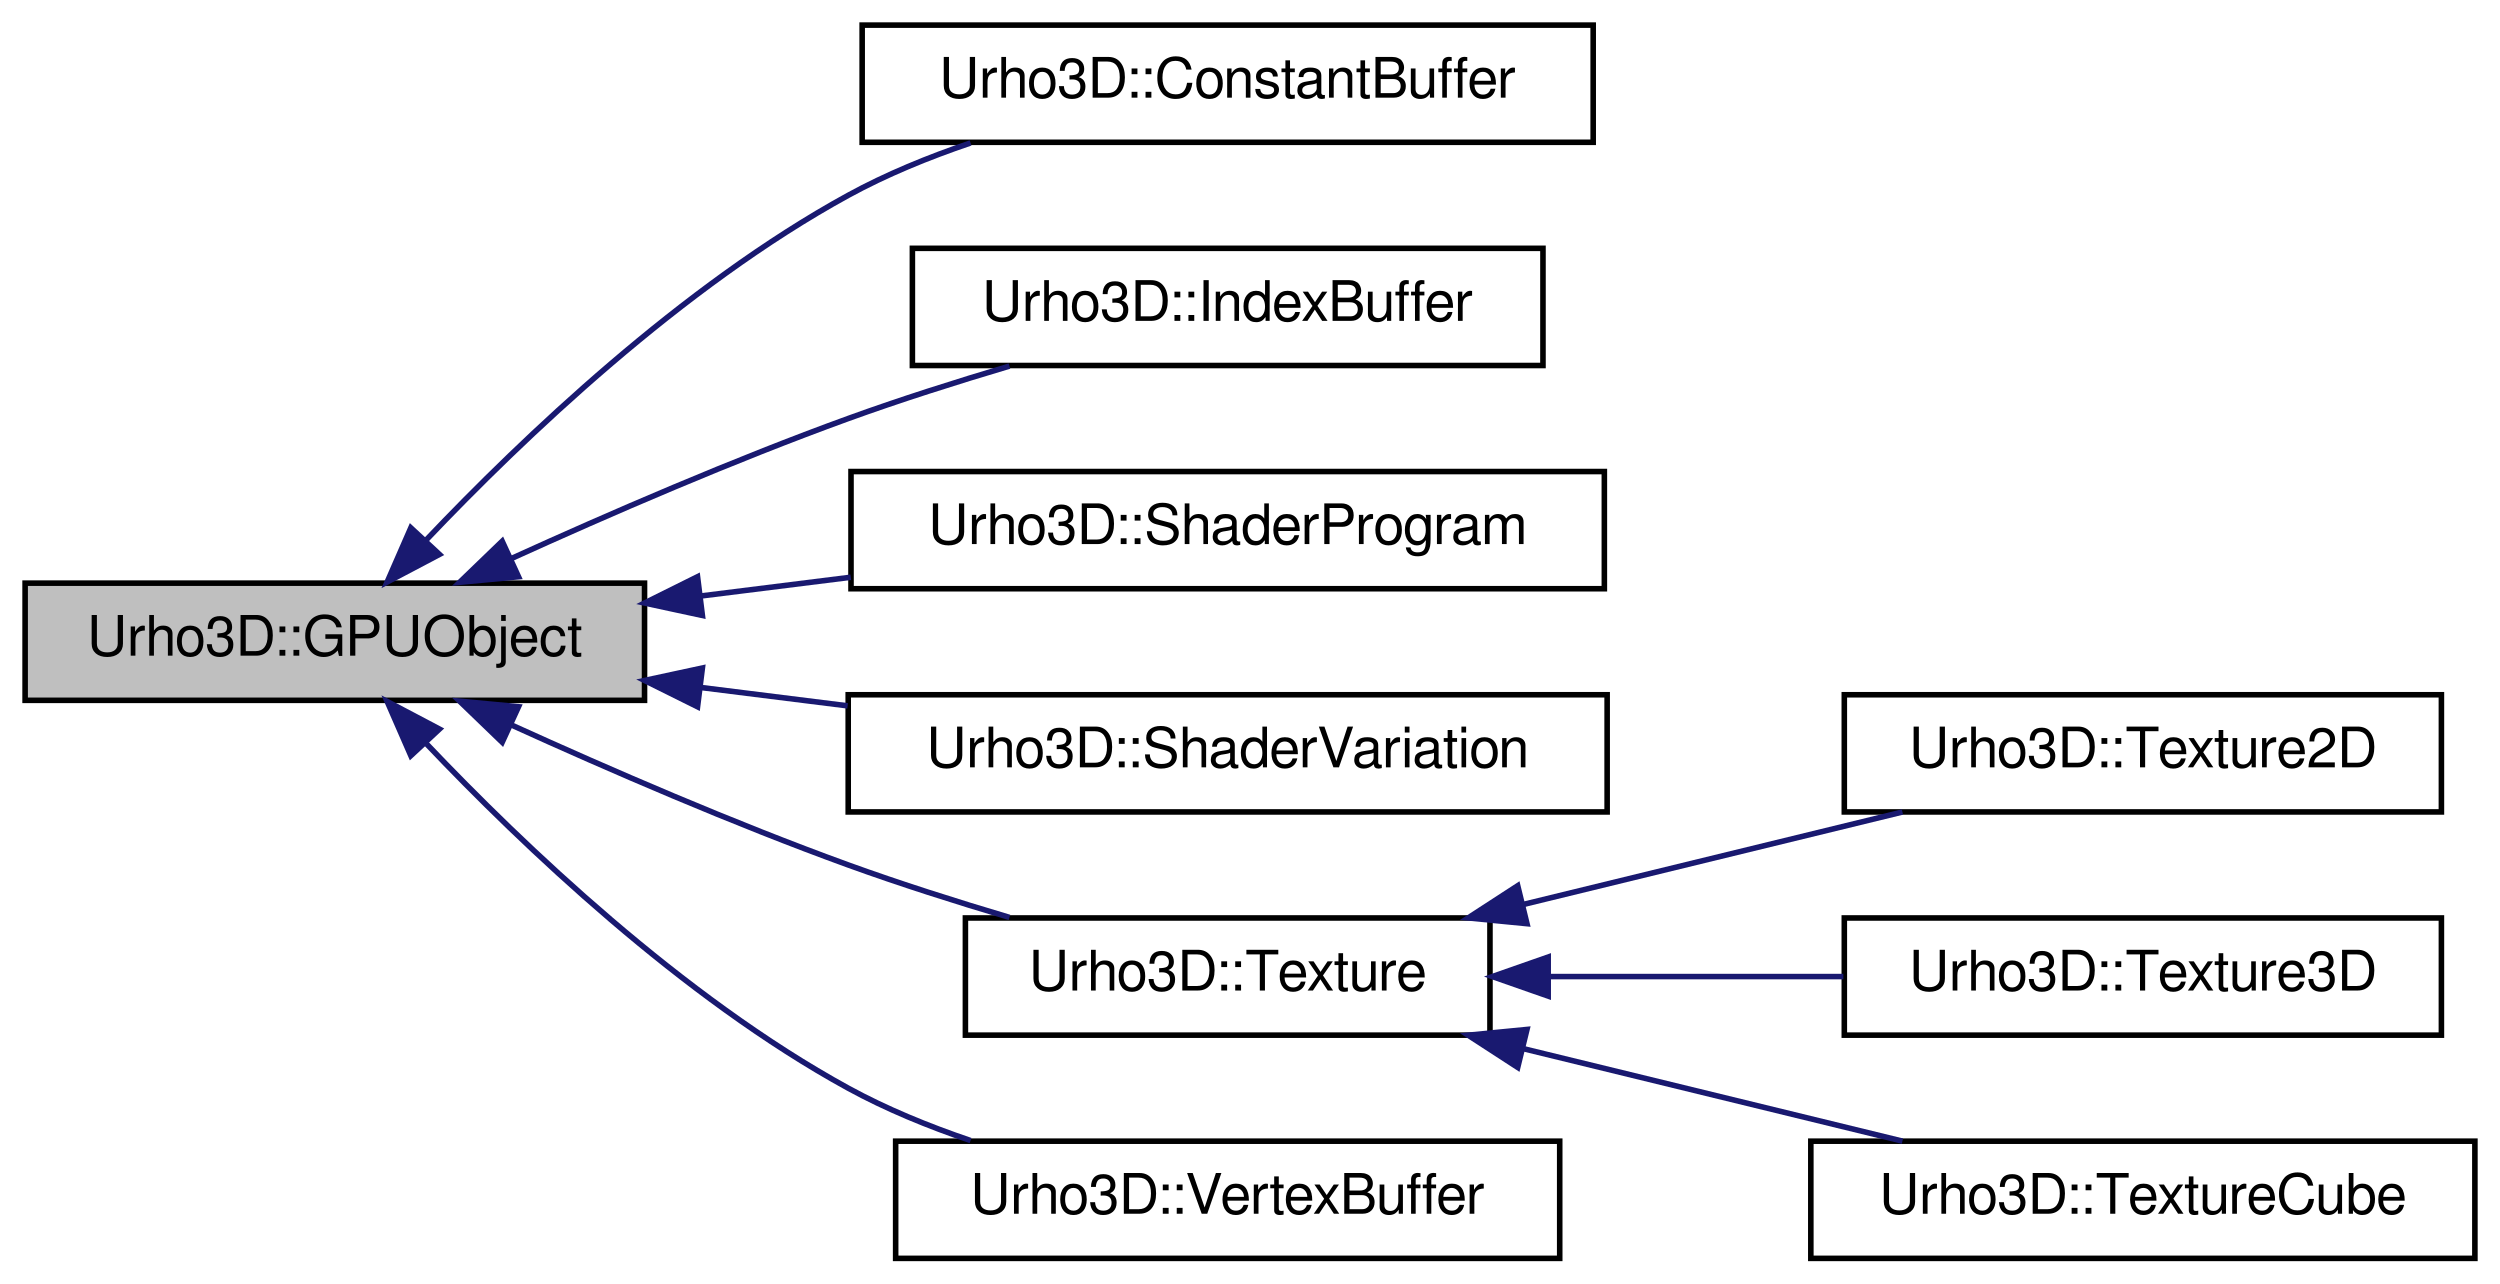
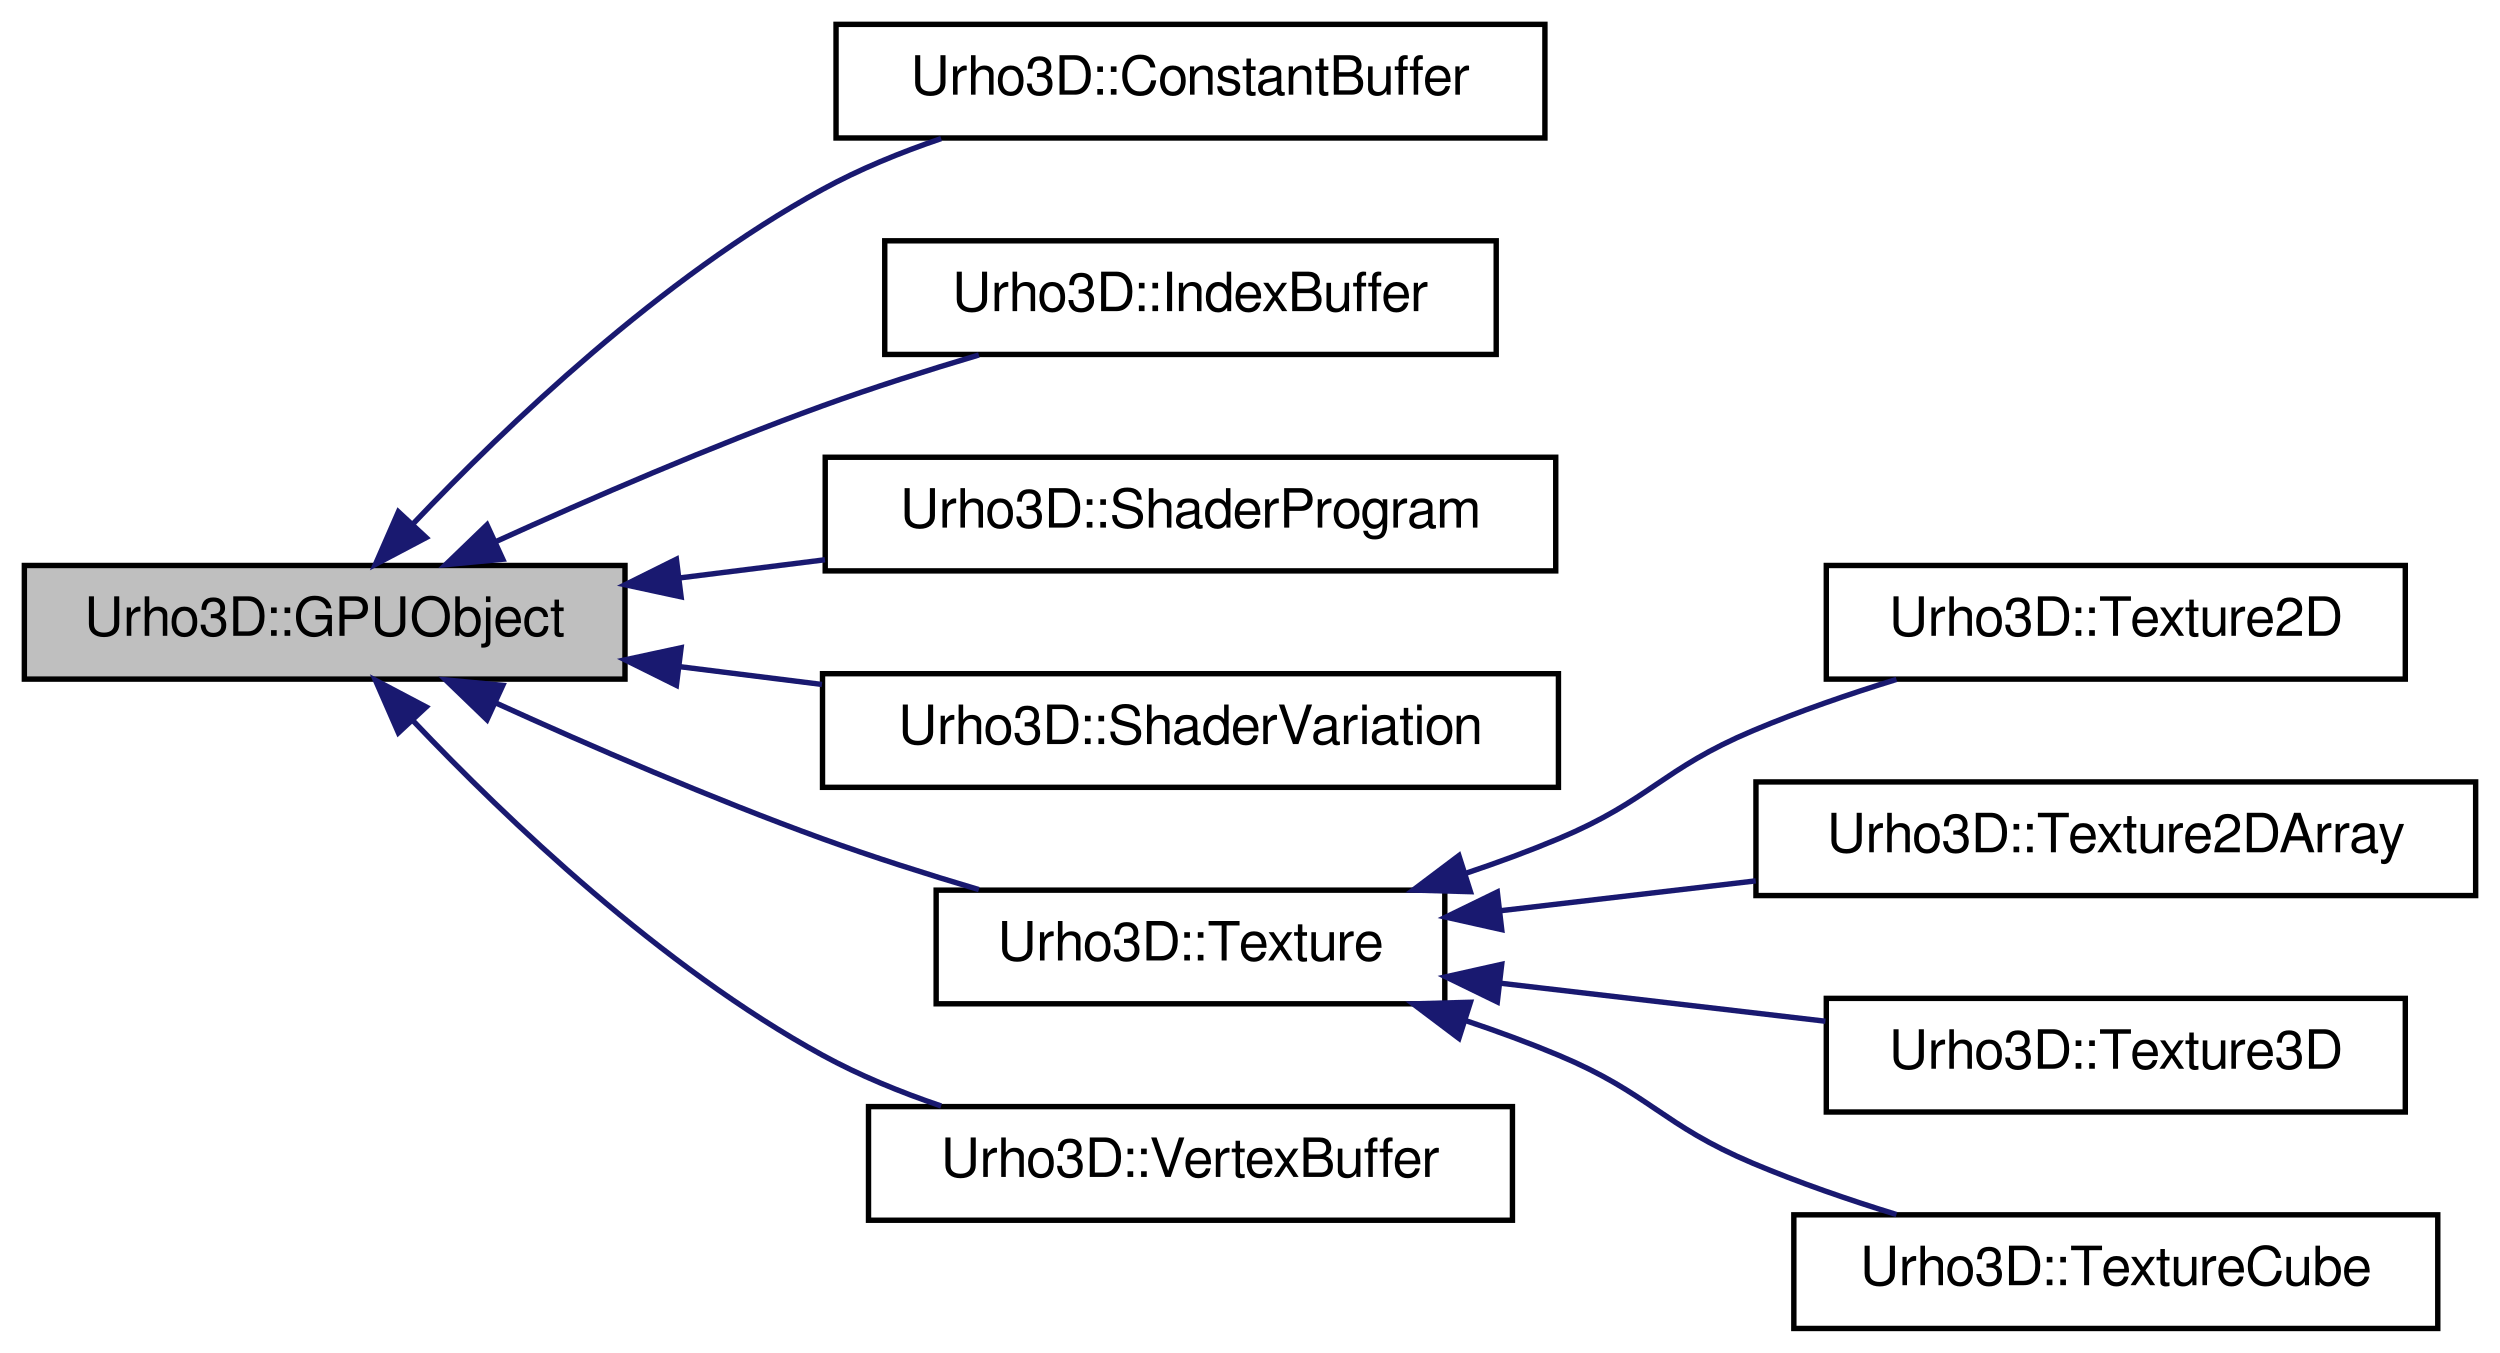
- <svg xmlns="http://www.w3.org/2000/svg" xmlns:xlink="http://www.w3.org/1999/xlink" width="448pt" height="230pt" viewBox="0.00 0.00 448.00 230.00">
-   <g id="graph1" class="graph" transform="scale(1 1) rotate(0) translate(4 226)">
+ <svg xmlns="http://www.w3.org/2000/svg" xmlns:xlink="http://www.w3.org/1999/xlink" width="462pt" height="250pt" viewBox="0.00 0.00 462.00 250.00">
+   <g id="graph1" class="graph" transform="scale(1 1) rotate(0) translate(4 246)">
    <g id="node1" class="node">
-       <polygon fill="#bfbfbf" stroke="black" points="0.5,-100.5 0.5,-121.5 111.5,-121.5 111.5,-100.5 0.5,-100.5" />
-       <text text-anchor="middle" x="56" y="-108.5" font-family="FreeSans" font-size="10.00">Urho3D::GPUObject</text>
+       <polygon fill="#bfbfbf" stroke="black" points="0.5,-120.5 0.5,-141.5 111.5,-141.5 111.5,-120.5 0.5,-120.5" />
+       <text text-anchor="middle" x="56" y="-128.5" font-family="FreeSans" font-size="10.00">Urho3D::GPUObject</text>
    </g>
    <g id="node3" class="node">
      <a xlink:href="class_urho3_d_1_1_constant_buffer.html" target="_top" xlink:title="Hardware constant buffer.">
-         <polygon fill="none" stroke="black" points="150.5,-200.5 150.5,-221.5 281.5,-221.5 281.5,-200.5 150.5,-200.5" />
-         <text text-anchor="middle" x="216" y="-208.5" font-family="FreeSans" font-size="10.00">Urho3D::ConstantBuffer</text>
+         <polygon fill="none" stroke="black" points="150.5,-220.5 150.5,-241.5 281.5,-241.5 281.5,-220.5 150.5,-220.5" />
+         <text text-anchor="middle" x="216" y="-228.5" font-family="FreeSans" font-size="10.00">Urho3D::ConstantBuffer</text>
      </a>
    </g>
    <g id="edge2" class="edge">
-       <path fill="none" stroke="midnightblue" d="M72.439,-129.306C89.63,-147.407 118.214,-174.693 148,-191 154.8,-194.723 162.372,-197.825 169.923,-200.386" />
-       <polygon fill="midnightblue" stroke="midnightblue" points="74.75,-126.651 65.379,-121.708 69.622,-131.416 74.75,-126.651" />
+       <path fill="none" stroke="midnightblue" d="M72.439,-149.306C89.63,-167.407 118.214,-194.693 148,-211 154.8,-214.723 162.372,-217.825 169.923,-220.386" />
+       <polygon fill="midnightblue" stroke="midnightblue" points="74.75,-146.651 65.379,-141.708 69.622,-151.416 74.75,-146.651" />
    </g>
    <g id="node5" class="node">
      <a xlink:href="class_urho3_d_1_1_index_buffer.html" target="_top" xlink:title="Hardware index buffer.">
-         <polygon fill="none" stroke="black" points="159.5,-160.5 159.5,-181.5 272.5,-181.5 272.5,-160.5 159.5,-160.5" />
-         <text text-anchor="middle" x="216" y="-168.5" font-family="FreeSans" font-size="10.00">Urho3D::IndexBuffer</text>
+         <polygon fill="none" stroke="black" points="159.5,-180.5 159.5,-201.5 272.5,-201.5 272.5,-180.5 159.5,-180.5" />
+         <text text-anchor="middle" x="216" y="-188.5" font-family="FreeSans" font-size="10.00">Urho3D::IndexBuffer</text>
      </a>
    </g>
    <g id="edge4" class="edge">
-       <path fill="none" stroke="midnightblue" d="M87.593,-125.893C105.166,-133.883 127.555,-143.581 148,-151 157.254,-154.358 167.365,-157.57 176.893,-160.4" />
-       <polygon fill="midnightblue" stroke="midnightblue" points="88.917,-122.65 78.369,-121.656 85.995,-129.011 88.917,-122.65" />
+       <path fill="none" stroke="midnightblue" d="M87.593,-145.893C105.166,-153.883 127.555,-163.581 148,-171 157.254,-174.358 167.365,-177.57 176.893,-180.4" />
+       <polygon fill="midnightblue" stroke="midnightblue" points="88.917,-142.65 78.369,-141.656 85.995,-149.011 88.917,-142.65" />
    </g>
    <g id="node7" class="node">
      <a xlink:href="class_urho3_d_1_1_shader_program.html" target="_top" xlink:title="Linked shader program on the GPU.">
-         <polygon fill="none" stroke="black" points="148.5,-120.5 148.5,-141.5 283.5,-141.5 283.5,-120.5 148.5,-120.5" />
-         <text text-anchor="middle" x="216" y="-128.5" font-family="FreeSans" font-size="10.00">Urho3D::ShaderProgram</text>
+         <polygon fill="none" stroke="black" points="148.5,-140.5 148.5,-161.5 283.5,-161.5 283.5,-140.5 148.5,-140.5" />
+         <text text-anchor="middle" x="216" y="-148.5" font-family="FreeSans" font-size="10.00">Urho3D::ShaderProgram</text>
      </a>
    </g>
    <g id="edge6" class="edge">
-       <path fill="none" stroke="midnightblue" d="M121.44,-119.18C130.349,-120.294 139.508,-121.438 148.454,-122.557" />
-       <polygon fill="midnightblue" stroke="midnightblue" points="121.868,-115.706 111.511,-117.939 121,-122.652 121.868,-115.706" />
+       <path fill="none" stroke="midnightblue" d="M121.44,-139.18C130.349,-140.294 139.508,-141.438 148.454,-142.557" />
+       <polygon fill="midnightblue" stroke="midnightblue" points="121.868,-135.706 111.511,-137.939 121,-142.652 121.868,-135.706" />
    </g>
    <g id="node9" class="node">
      <a xlink:href="class_urho3_d_1_1_shader_variation.html" target="_top" xlink:title="Vertex or pixel shader on the GPU.">
-         <polygon fill="none" stroke="black" points="148,-80.5 148,-101.5 284,-101.5 284,-80.5 148,-80.5" />
-         <text text-anchor="middle" x="216" y="-88.5" font-family="FreeSans" font-size="10.00">Urho3D::ShaderVariation</text>
+         <polygon fill="none" stroke="black" points="148,-100.5 148,-121.5 284,-121.5 284,-100.5 148,-100.5" />
+         <text text-anchor="middle" x="216" y="-108.5" font-family="FreeSans" font-size="10.00">Urho3D::ShaderVariation</text>
      </a>
    </g>
    <g id="edge8" class="edge">
-       <path fill="none" stroke="midnightblue" d="M121.57,-102.804C130.253,-101.718 139.17,-100.604 147.894,-99.513" />
-       <polygon fill="midnightblue" stroke="midnightblue" points="121,-99.348 111.511,-104.061 121.868,-106.294 121,-99.348" />
+       <path fill="none" stroke="midnightblue" d="M121.57,-122.804C130.253,-121.718 139.17,-120.604 147.894,-119.513" />
+       <polygon fill="midnightblue" stroke="midnightblue" points="121,-119.348 111.511,-124.061 121.868,-126.294 121,-119.348" />
    </g>
    <g id="node11" class="node">
      <a xlink:href="class_urho3_d_1_1_texture.html" target="_top" xlink:title="Base class for texture resources.">
-         <polygon fill="none" stroke="black" points="169,-40.5 169,-61.5 263,-61.5 263,-40.5 169,-40.5" />
-         <text text-anchor="middle" x="216" y="-48.5" font-family="FreeSans" font-size="10.00">Urho3D::Texture</text>
+         <polygon fill="none" stroke="black" points="169,-60.5 169,-81.5 263,-81.5 263,-60.5 169,-60.5" />
+         <text text-anchor="middle" x="216" y="-68.5" font-family="FreeSans" font-size="10.00">Urho3D::Texture</text>
      </a>
    </g>
    <g id="edge10" class="edge">
-       <path fill="none" stroke="midnightblue" d="M87.593,-96.107C105.166,-88.117 127.555,-78.419 148,-71 157.254,-67.642 167.365,-64.43 176.893,-61.6" />
-       <polygon fill="midnightblue" stroke="midnightblue" points="85.995,-92.989 78.369,-100.344 88.917,-99.35 85.995,-92.989" />
+       <path fill="none" stroke="midnightblue" d="M87.593,-116.107C105.166,-108.117 127.555,-98.419 148,-91 157.254,-87.642 167.365,-84.43 176.893,-81.6" />
+       <polygon fill="midnightblue" stroke="midnightblue" points="85.995,-112.989 78.369,-120.344 88.917,-119.35 85.995,-112.989" />
+     </g>
+     <g id="node21" class="node">
+       <a xlink:href="class_urho3_d_1_1_vertex_buffer.html" target="_top" xlink:title="Hardware vertex buffer.">
+         <polygon fill="none" stroke="black" points="156.5,-20.5 156.5,-41.5 275.5,-41.5 275.5,-20.5 156.5,-20.5" />
+         <text text-anchor="middle" x="216" y="-28.5" font-family="FreeSans" font-size="10.00">Urho3D::VertexBuffer</text>
+       </a>
+     </g>
+     <g id="edge20" class="edge">
+       <path fill="none" stroke="midnightblue" d="M72.439,-112.694C89.63,-94.593 118.214,-67.307 148,-51 154.8,-47.277 162.372,-44.175 169.923,-41.614" />
+       <polygon fill="midnightblue" stroke="midnightblue" points="69.622,-110.584 65.379,-120.292 74.75,-115.349 69.622,-110.584" />
+     </g>
+     <g id="node13" class="node">
+       <a xlink:href="class_urho3_d_1_1_texture2_d.html" target="_top" xlink:title="2D texture resource.">
+         <polygon fill="none" stroke="black" points="333.5,-120.5 333.5,-141.5 440.5,-141.5 440.5,-120.5 333.5,-120.5" />
+         <text text-anchor="middle" x="387" y="-128.5" font-family="FreeSans" font-size="10.00">Urho3D::Texture2D</text>
+       </a>
+     </g>
+     <g id="edge12" class="edge">
+       <path fill="none" stroke="midnightblue" d="M266.917,-84.63C272.745,-86.585 278.546,-88.716 284,-91 300.883,-98.07 303.131,-103.896 320,-111 328.391,-114.534 337.616,-117.713 346.466,-120.443" />
+       <polygon fill="midnightblue" stroke="midnightblue" points="267.735,-81.217 257.144,-81.51 265.606,-87.885 267.735,-81.217" />
+     </g>
+     <g id="node15" class="node">
+       <a xlink:href="class_urho3_d_1_1_texture2_d_array.html" target="_top" xlink:title="2D texture array resource.">
+         <polygon fill="none" stroke="black" points="320.5,-80.5 320.5,-101.5 453.5,-101.5 453.5,-80.5 320.5,-80.5" />
+         <text text-anchor="middle" x="387" y="-88.5" font-family="FreeSans" font-size="10.00">Urho3D::Texture2DArray</text>
+       </a>
+     </g>
+     <g id="edge14" class="edge">
+       <path fill="none" stroke="midnightblue" d="M273.397,-77.713C288.499,-79.479 304.917,-81.4 320.456,-83.217" />
+       <polygon fill="midnightblue" stroke="midnightblue" points="273.518,-74.204 263.179,-76.518 272.705,-81.156 273.518,-74.204" />
+     </g>
+     <g id="node17" class="node">
+       <a xlink:href="class_urho3_d_1_1_texture3_d.html" target="_top" xlink:title="3D texture resource.">
+         <polygon fill="none" stroke="black" points="333.5,-40.5 333.5,-61.5 440.5,-61.5 440.5,-40.5 333.5,-40.5" />
+         <text text-anchor="middle" x="387" y="-48.5" font-family="FreeSans" font-size="10.00">Urho3D::Texture3D</text>
+       </a>
+     </g>
+     <g id="edge16" class="edge">
+       <path fill="none" stroke="midnightblue" d="M273.115,-64.32C292.547,-62.047 314.186,-59.516 333.338,-57.276" />
+       <polygon fill="midnightblue" stroke="midnightblue" points="272.705,-60.844 263.179,-65.482 273.518,-67.796 272.705,-60.844" />
    </g>
    <g id="node19" class="node">
-       <a xlink:href="class_urho3_d_1_1_vertex_buffer.html" target="_top" xlink:title="Hardware vertex buffer.">
-         <polygon fill="none" stroke="black" points="156.5,-0.5 156.5,-21.5 275.5,-21.5 275.5,-0.5 156.5,-0.5" />
-         <text text-anchor="middle" x="216" y="-8.5" font-family="FreeSans" font-size="10.00">Urho3D::VertexBuffer</text>
+       <a xlink:href="class_urho3_d_1_1_texture_cube.html" target="_top" xlink:title="Cube texture resource.">
+         <polygon fill="none" stroke="black" points="327.5,-0.5 327.5,-21.5 446.5,-21.5 446.5,-0.5 327.5,-0.5" />
+         <text text-anchor="middle" x="387" y="-8.5" font-family="FreeSans" font-size="10.00">Urho3D::TextureCube</text>
      </a>
    </g>
    <g id="edge18" class="edge">
-       <path fill="none" stroke="midnightblue" d="M72.439,-92.694C89.63,-74.593 118.214,-47.307 148,-31 154.8,-27.277 162.372,-24.175 169.923,-21.614" />
-       <polygon fill="midnightblue" stroke="midnightblue" points="69.622,-90.584 65.379,-100.292 74.75,-95.349 69.622,-90.584" />
-     </g>
-     <g id="node13" class="node">
-       <a xlink:href="class_urho3_d_1_1_texture2_d.html" target="_top" xlink:title="2D texture resource.">
-         <polygon fill="none" stroke="black" points="326.5,-80.5 326.5,-101.5 433.5,-101.5 433.5,-80.5 326.5,-80.5" />
-         <text text-anchor="middle" x="380" y="-88.5" font-family="FreeSans" font-size="10.00">Urho3D::Texture2D</text>
-       </a>
-     </g>
-     <g id="edge12" class="edge">
-       <path fill="none" stroke="midnightblue" d="M268.935,-63.911C290.914,-69.272 316.093,-75.413 336.914,-80.491" />
-       <polygon fill="midnightblue" stroke="midnightblue" points="269.634,-60.479 259.089,-61.51 267.975,-67.279 269.634,-60.479" />
-     </g>
-     <g id="node15" class="node">
-       <a xlink:href="class_urho3_d_1_1_texture3_d.html" target="_top" xlink:title="3D texture resource.">
-         <polygon fill="none" stroke="black" points="326.5,-40.5 326.5,-61.5 433.5,-61.5 433.5,-40.5 326.5,-40.5" />
-         <text text-anchor="middle" x="380" y="-48.5" font-family="FreeSans" font-size="10.00">Urho3D::Texture3D</text>
-       </a>
-     </g>
-     <g id="edge14" class="edge">
-       <path fill="none" stroke="midnightblue" d="M273.84,-51C290.916,-51 309.527,-51 326.329,-51" />
-       <polygon fill="midnightblue" stroke="midnightblue" points="273.436,-47.5 263.436,-51 273.436,-54.5 273.436,-47.5" />
-     </g>
-     <g id="node17" class="node">
-       <a xlink:href="class_urho3_d_1_1_texture_cube.html" target="_top" xlink:title="Cube texture resource.">
-         <polygon fill="none" stroke="black" points="320.5,-0.5 320.5,-21.5 439.5,-21.5 439.5,-0.5 320.5,-0.5" />
-         <text text-anchor="middle" x="380" y="-8.5" font-family="FreeSans" font-size="10.00">Urho3D::TextureCube</text>
-       </a>
-     </g>
-     <g id="edge16" class="edge">
-       <path fill="none" stroke="midnightblue" d="M268.935,-38.089C290.914,-32.728 316.093,-26.587 336.914,-21.509" />
-       <polygon fill="midnightblue" stroke="midnightblue" points="267.975,-34.721 259.089,-40.49 269.634,-41.521 267.975,-34.721" />
+       <path fill="none" stroke="midnightblue" d="M266.917,-57.37C272.745,-55.415 278.546,-53.284 284,-51 300.883,-43.93 303.131,-38.104 320,-31 328.391,-27.466 337.616,-24.287 346.466,-21.557" />
+       <polygon fill="midnightblue" stroke="midnightblue" points="265.606,-54.115 257.144,-60.49 267.735,-60.783 265.606,-54.115" />
    </g>
  </g>
</svg>
